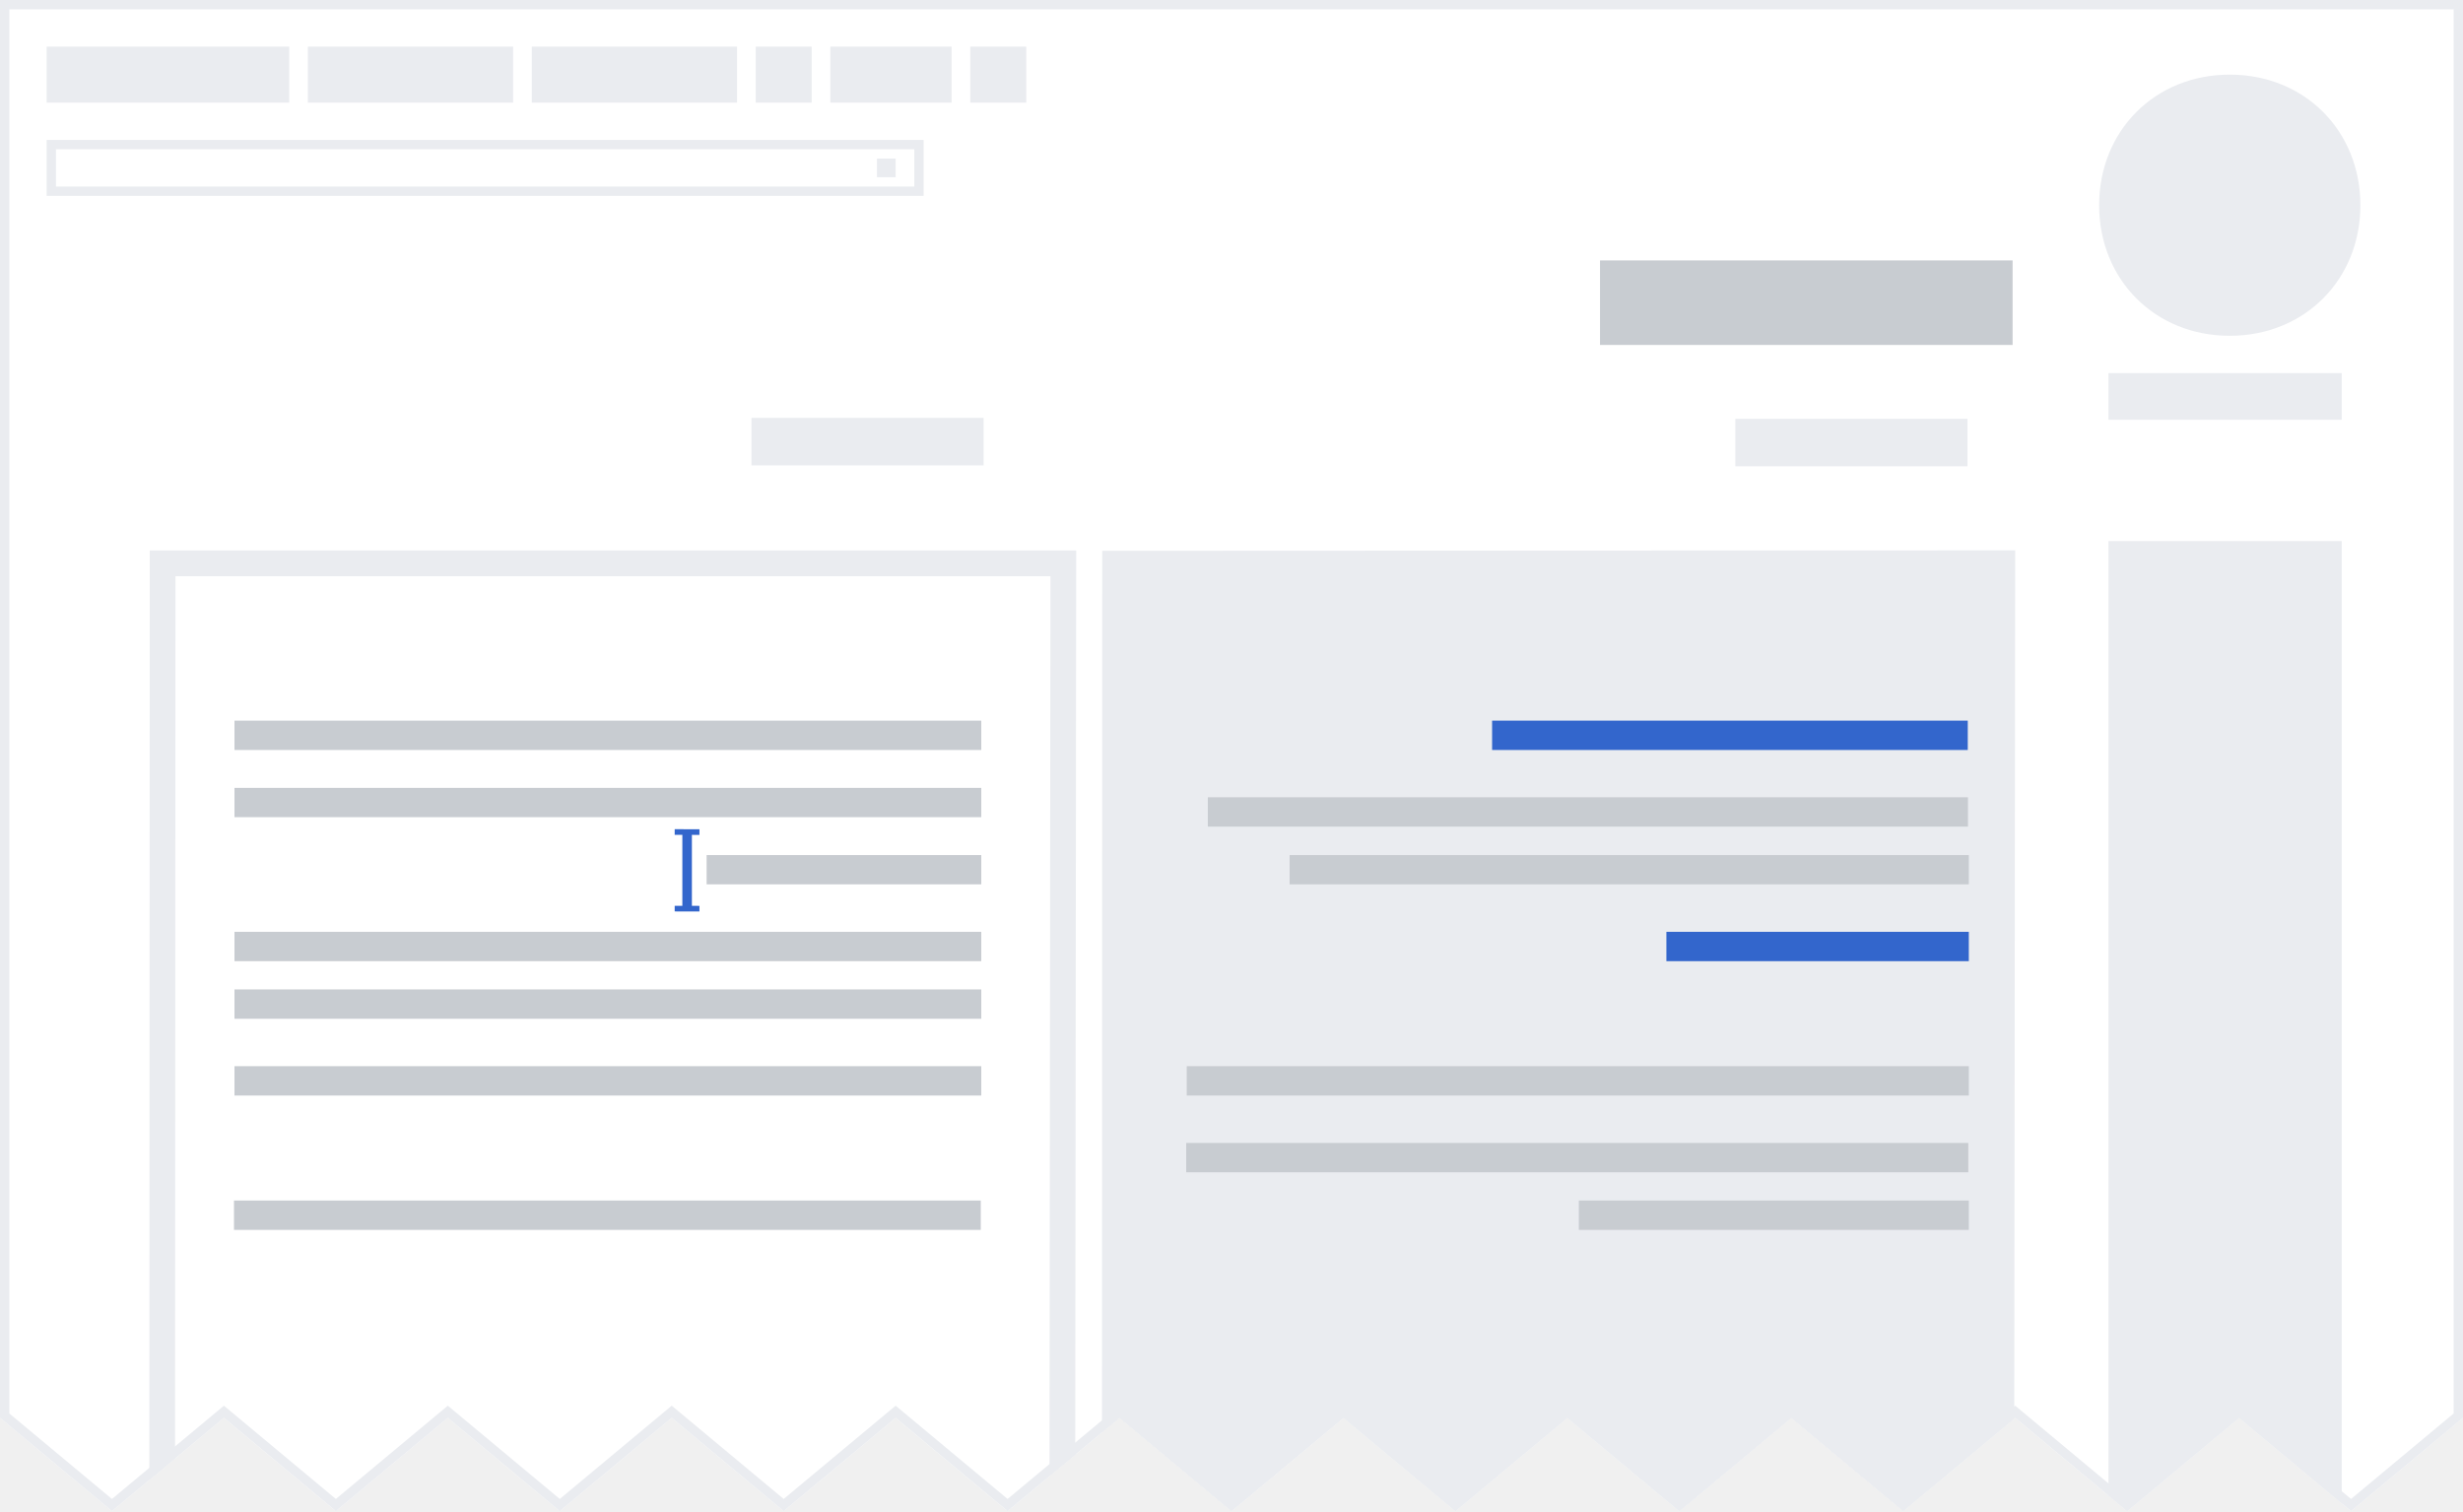
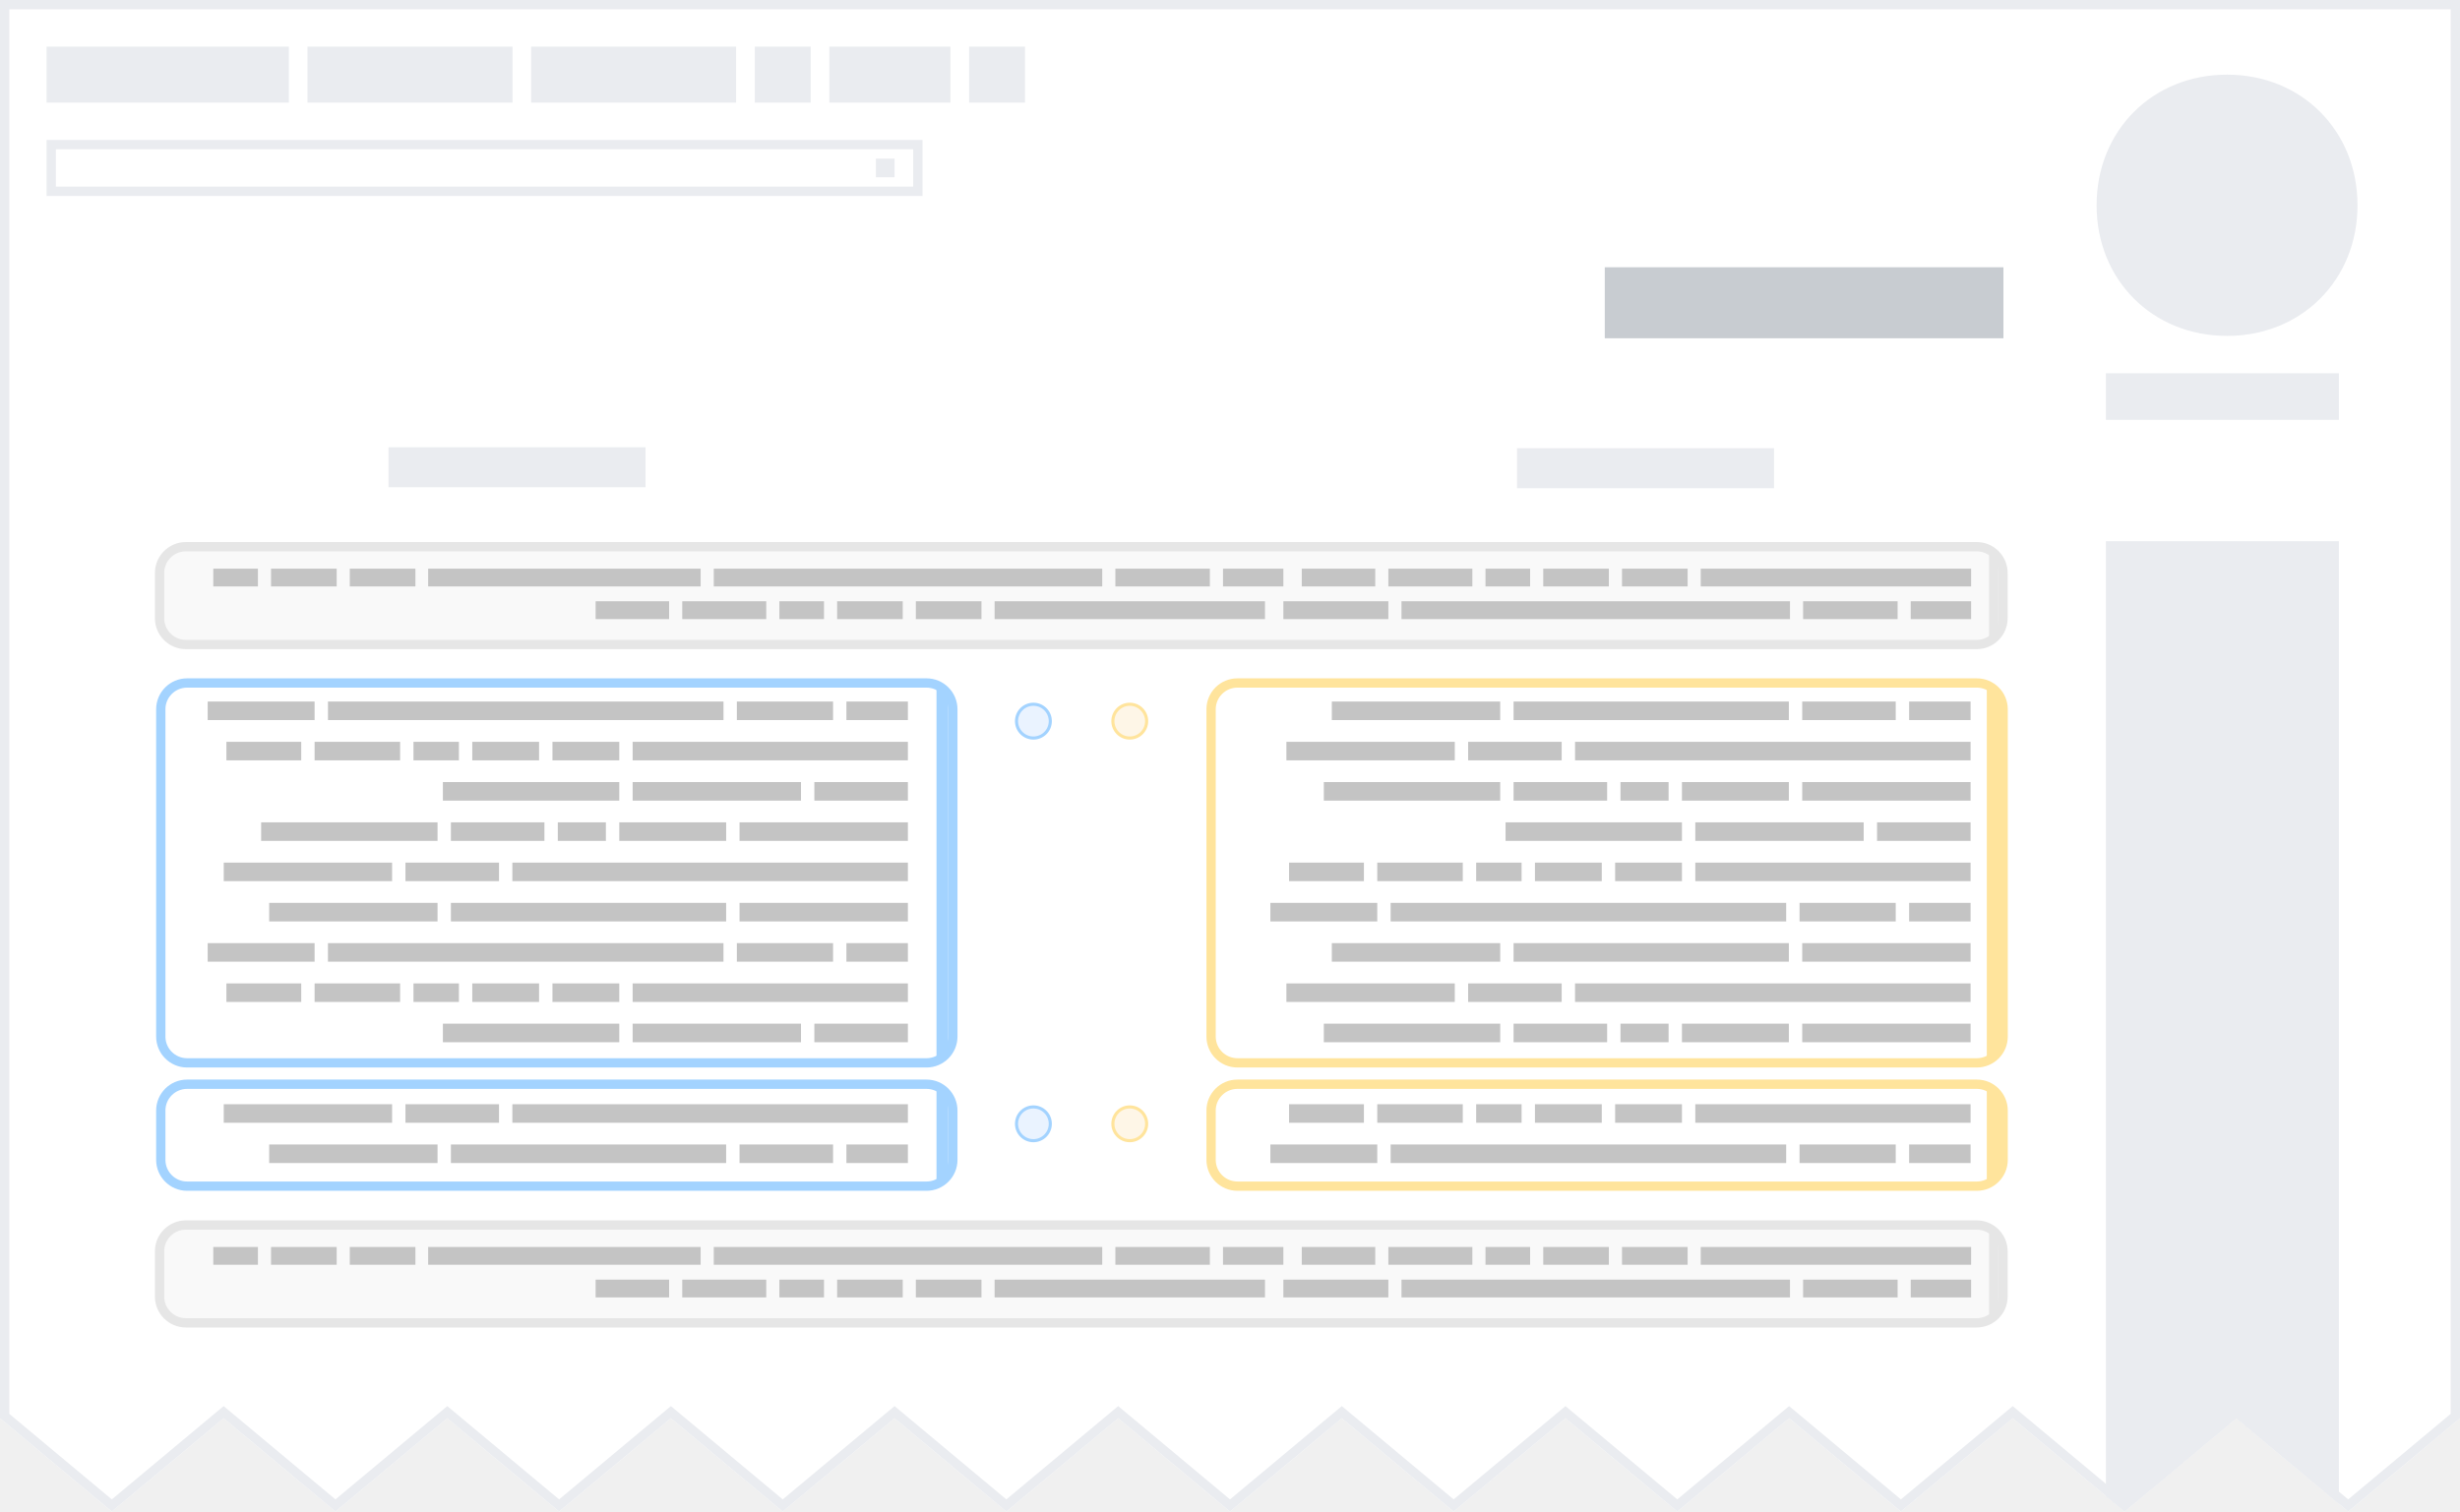
- <svg xmlns="http://www.w3.org/2000/svg" width="264" height="162" viewBox="0 0 264 162">
+ <svg xmlns="http://www.w3.org/2000/svg" viewBox="0 0 794 488" fill="none" height="488" width="794">
  <defs>
-     <clipPath id="jagged-edge">
-       <path d="M0 0v152l12 10 12-10 12 10 12-10 12 10 12-10 12 10 12-10 12 10 12-10 12 10 12-10 12 10 12-10 12 10 12-10 12 10 12-10 12 10 12-10 12 10 12-10V0z" />
+     <clipPath id="a">
+       <path d="M0 0v457.877L36.09 488l36.092-30.123L108.272 488l36.092-30.123L180.454 488l36.091-30.123L252.636 488l36.091-30.123L324.818 488l36.091-30.123L397 488l36.09-30.123L469.183 488l36.09-30.123L541.365 488l36.09-30.123L613.546 488l36.091-30.123L685.727 488l36.091-30.123L757.91 488 794 457.877V0z" />
    </clipPath>
  </defs>
-   <g fill="#eaecf0" clip-path="url(#jagged-edge)" transform="matrix(-1 0 0 1 264 0)">
-     <path id="background" fill="#fff" d="M0 0h264v162H0" />
-     <path id="logo" d="M11 22c0-8 6-14 14-14s14 6 14 14-6 14-14 14-14-6-14-14M38 45v-5H13v5h25" />
-     <path id="sidebar" d="M38 163V58H13v106h25" />
-     <path id="personal-tools" d="M233 5h26v6h-26V5zM209 5h22v6h-22zM185 5h22v6h-22zM162 5h13v6h-13zM177 5h6v6h-6zM154 5h6v6h-6z" />
-     <g id="search">
-       <path id="input" d="M258 16v4h-92v-4h92m1-1h-94v6h94v-6z" />
-       <path id="icon" d="M168 17h2v2h-2z" />
-     </g>
-     <path id="border" d="M0 0v162h264V0zm1 1h262v150.533l-11 9.166-12-10-12 10-12-10-12 10-12-10-12 10-12-10-12 10-12-10-12 10-12-10-12 10-12-10-12 10-12-10-12 10-12-10-12 10-12-10-12 10-11-9.167z" />
-     <path fill-rule="evenodd" stroke-width=".206" d="M48 59.002l97.857.045.028 104.224H48.112z" />
-     <path fill="none" fill-rule="evenodd" stroke="#eaecf0" stroke-width="2.757" d="M150.026 60.398h96.544l.05 102.873h-96.483z" />
-     <g stroke-linecap="round" stroke-width=".617">
-       <path fill="#36c" d="M53.082 77.26h50.985v3.147H53.082z" />
-       <path fill="#c8ccd1" d="M52.97 91.665h72.803v3.146H52.97z" />
-       <path fill="#36c" d="M52.97 99.896h32.415v3.146H52.97z" />
-       <path fill="#c8ccd1" d="M52.97 114.3h83.827v3.146H52.97zm.056 8.231h83.827v3.146H53.026zm-.056 6.173h41.8v3.147h-41.8zM158.82 77.26h80.047v3.147h-80.046zm0 22.636h80.047v3.146h-80.046zm0-15.433h80.047v3.146h-80.046zm0 7.202h29.441v3.146h-29.44zm0 22.635h80.047v3.146h-80.046zm0-8.231h80.047v3.146h-80.046zm.055 22.635h80.046v3.147h-80.046z" />
-       <path fill="#eaecf0" stroke="#eaecf0" stroke-width="1.214" d="M53.718 45.505h23.669v3.881H53.718zm105.46-.103h23.668v3.881h-23.668z" />
-       <path fill="#c8ccd1" stroke="#c8ccd1" stroke-width="2.158" d="M49.355 29h42.067v6.9H49.355z" />
-       <path fill="#c8ccd1" d="M53.061 85.474h81.475v3.147H53.061z" />
-     </g>
-     <g fill="none" fill-rule="evenodd" stroke="#36c">
-       <path stroke-width="1.023" d="M190.35 89.296v7.937" />
-       <path stroke-width=".603" d="M191.683 89.197l-2.654.006m2.654 8.207l-2.654.005" />
-     </g>
+   <g transform="matrix(-1 0 0 1 794 0)" clip-path="url(#a)">
+     <path d="M0 0h794v488H0" fill="#fff" />
+     <path d="M33.083 66.272c0-24.1 18.046-42.173 42.106-42.173 24.061 0 42.106 18.074 42.106 42.173 0 24.098-18.045 42.172-42.106 42.172-24.06 0-42.106-18.074-42.106-42.172zm81.205 69.284v-15.062h-75.19v15.062zm0 355.456V174.716h-75.19v319.309h75.19M700.765 15.062h78.197v18.074h-78.197zm-72.182 0h66.167v18.074h-66.167zm-72.181 0h66.166v18.074h-66.166zm-69.175 0h39.099v18.074h-39.099zm45.114 0h18.045v18.074h-18.045zm-69.174 0h18.045v18.074h-18.045zm312.788 33.135v12.05H499.258v-12.05zm3.007-3.012H496.25V63.26h282.712z" fill="#eaecf0" />
+     <path d="M505.273 51.21h6.015v6.025h-6.015z" fill="#eaecf0" />
+     <path d="M0 0v488h794V0zm3.008 3.012h787.984V456.47l-33.083 27.611-36.091-30.123-36.091 30.123-36.091-30.123-36.091 30.123-36.09-30.123-36.091 30.123-36.091-30.123-36.091 30.123-36.091-30.123L397 484.081l-36.091-30.123-36.091 30.123-36.091-30.123-36.091 30.123-36.091-30.123-36.09 30.123-36.091-30.123-36.091 30.123-36.091-30.123-36.091 30.123-33.083-27.614z" fill="#eaecf0" />
+     <path d="M222 145.31h81.751V157H222zm364.252-.31H668v11.69h-81.748z" fill="#eaecf0" stroke="#eaecf0" stroke-width="1.214" stroke-linecap="round" />
+     <path d="M148.439 87.358h126.52v20.785h-126.52z" fill="#c8ccd1" stroke="#c8ccd1" stroke-width="2.158" stroke-linecap="round" />
+     <circle r="5.451" cy="232.822" cx="429.353" fill="#fef6e7" stroke="#ffe49c" />
+     <circle r="5.451" cy="362.822" cx="429.353" fill="#fef6e7" stroke="#ffe49c" />
+     <circle r="5.451" cy="232.822" cx="460.451" fill="#eaf3ff" stroke="#a3d3ff" />
+     <circle r="5.451" cy="362.822" cx="460.451" fill="#eaf3ff" stroke="#a3d3ff" />
+     <rect rx="8.5" y="176.5" x="147.5" height="31.582" width="595" fill="#f9f9f9" stroke="#e6e6e6" stroke-width="3" />
+     <rect rx="8.5" y="395.5" x="147.5" height="31.582" width="595" fill="#f9f9f9" stroke="#e6e6e6" stroke-width="3" />
+     <rect rx="8.5" y="220.5" x="147.457" height="122.646" width="255.647" stroke="#ffe49c" stroke-width="3" />
+     <rect rx="8.5" y="350.043" x="147.457" height="32.91" width="255.647" stroke="#ffe49c" stroke-width="3" />
+     <rect rx="8.5" y="220.5" x="486.457" height="122.646" width="255.647" stroke="#a3d3ff" stroke-width="3" />
+     <rect rx="8.5" y="350.043" x="486.457" height="32.91" width="255.647" stroke="#a3d3ff" stroke-width="3" />
+     <path d="M149 179h3v27h-3zM149 398h3v27h-3z" fill="#e6e6e6" />
+     <path d="M148.93 222.531h3.803v118.804h-3.803zM148.93 351.721h3.803v29.262h-3.803z" fill="#ffe49c" />
+     <path d="M487.93 222.531h3.803v118.804h-3.803zM487.93 351.721h3.803v29.262h-3.803z" fill="#a3d3ff" />
+     <path d="M157.799 199.874h19.486v-5.75h-19.486zm221.976-10.538h19.486v-5.75h-19.486zm23.721 0h30.5v-5.75h-30.5zm164.366 0h87.943v-5.75h-87.943zm-129.629 0h125.39v-5.75h-125.39zm38.979 10.538h21.181v-5.75h-21.181zm25.416 0h21.181v-5.75h-21.181zm25.417 0h14.403v-5.75h-14.403zm18.641 0h27.111v-5.75h-27.111zm31.343 0h23.722v-5.75h-23.722zm-192.318 0h87.264v-5.75h-87.264zm274.208-10.538H681.1v-5.75h-21.181zm25.416 0h21.181v-5.75h-21.181zm25.417 0h14.403v-5.75h-14.403zm-461.453 0h21.181v-5.75h-21.181zm25.417 0h21.181v-5.75h-21.181zm25.417 0h14.403v-5.75h-14.403zm18.641 0h27.111v-5.75h-27.111zm31.343 0h23.722v-5.75h-23.722zM181.52 199.874h30.5v-5.75h-30.5zm164.367 0h33.889v-5.75h-33.889zm-129.629 0h125.39v-5.75h-125.39zm-58.459-10.538h87.264v-5.75h-87.264zM157.799 418.874h19.486v-5.75h-19.486zm221.976-10.538h19.486v-5.75h-19.486zm23.721 0h30.5v-5.75h-30.5zm164.366 0h87.943v-5.75h-87.943zm-129.629 0h125.39v-5.75h-125.39zm38.979 10.538h21.181v-5.75h-21.181zm25.416 0h21.181v-5.75h-21.181zm25.417 0h14.403v-5.75h-14.403zm18.641 0h27.111v-5.75h-27.111zm31.343 0h23.722v-5.75h-23.722zm-192.318 0h87.264v-5.75h-87.264zm274.208-10.538H681.1v-5.75h-21.181zm25.416 0h21.181v-5.75h-21.181zm25.417 0h14.403v-5.75h-14.403zm-461.453 0h21.181v-5.75h-21.181zm25.417 0h21.181v-5.75h-21.181zm25.417 0h14.403v-5.75h-14.403zm18.641 0h27.111v-5.75h-27.111zm31.343 0h23.722v-5.75h-23.722zM181.52 418.874h30.5v-5.75h-30.5zm164.367 0h33.889v-5.75h-33.889zm-129.629 0h125.39v-5.75h-125.39zm-58.459-10.538h87.264v-5.75h-87.264zM255.441 336.49h15.527v-6h-15.527zm54.344 0h56.931v-6h-56.931zm0-26h54.343v-6h-54.343zm14.664 13h54.343v-6h-54.343zm-166.48 13h54.343v-6h-54.343zm0-26h54.343v-6h-54.343zm131.976 13h30.191v-6h-30.191zm-73.32 13h34.504v-6h-34.504zm58.656 0h30.191v-6h-30.191zm-117.312-13h127.664v-6H157.969zm58.656-13h88.847v-6h-88.847zm-58.657-13h19.84v-6h-19.84zm97.474-39h15.527v-6h-15.527zm-97.474-26h19.84v-6h-19.84zm93.161 52h21.565v-6h-21.565zm25.879 0h21.565v-6h-21.565zm25.876 0h14.664v-6h-14.664zm18.978 0h27.603v-6h-27.603zm-70.733-13h56.931v-6h-56.931zm58.657-13h56.931v-6h-56.931zm-117.313 13h54.343v-6h-54.343zm117.313-39h54.343v-6h-54.343zm14.664 13h54.343v-6H324.45zm-166.482 13h54.343v-6h-54.343zm0 13h30.191v-6h-30.191zm24.154-39h30.191v-6h-30.191zm107.823 13h30.191v-6h-30.191zm-73.32 13h34.504v-6h-34.504zm58.656 0h30.191v-6h-30.191zm78.497 26h24.153v-6h-24.153zm-171.656 13h31.053v-6h-31.053zm167.343 0h34.504v-6h-34.504zm-131.978 0h127.664v-6H217.487zm-59.519-52h127.664v-6H157.968zm0 39h88.847v-6h-88.847zm58.657-52h88.847v-6h-88.847zM157.969 375.49h19.84v-6h-19.84zm93.161-13h21.565v-6H251.13zm25.878 0h21.565v-6h-21.565zm25.876 0h14.664v-6h-14.664zm18.979 0h27.603v-6h-27.603zm31.915 0h24.153v-6h-24.153zm-171.656 13h31.053v-6h-31.053zm167.344 0h34.504v-6h-34.504zm-131.979 0h127.664v-6H217.487zm-59.518-13h88.847v-6h-88.847zM500.963 226.49h19.84v6h-19.84zm93.16 13h21.565v6h-21.565zm25.879 0h21.565v6h-21.565zm25.876 0h14.664v6h-14.664zm18.978 0h27.603v6h-27.603zm-70.733 13h56.931v6h-56.931zm4.313 13h15.527v6h-15.527zm54.345 0h56.931v6h-56.931zm-151.818 0h54.343v6h-54.343zm58.656 0h34.504v6h-34.504zm58.656 0h30.191v6h-30.191zm-82.809-13h54.343v6h-54.343zm117.314 39h54.343v6H652.78zm14.664-13h54.343v6h-54.343zm-166.481-26h30.191v6h-30.191zm0 39h54.343v6h-54.343zm131.976-13h30.191v6h-30.191zm63.833-39h24.153v6h-24.153zm-171.657-13h31.053v6h-31.053zm167.345 0h34.504v6H692.46zm-131.979 0h127.664v6H560.481zm-59.518 52h127.664v6H500.963zm0 26h19.84v6h-19.84zm93.16 13h21.565v6h-21.565zm25.879 0h21.565v6h-21.565zm25.877 0h14.664v6h-14.664zm18.978 0h27.603v6h-27.603zm-70.734 13h56.931v6h-56.931zm-58.656 0h54.343v6h-54.343zm-34.504 0h30.191v6h-30.191zm195.808-13h24.153v6h-24.153zm-171.656-13h31.053v6h-31.053zm167.344 0h34.504v6h-34.504zm-131.977 0h127.664v6H560.482zm-59.519 13h88.847v6h-88.847zm0-78h88.847v6h-88.847zm58.657 52h88.847v6H559.62zM500.963 369.49h19.84v6h-19.84zm151.817 0h54.343v6H652.78zm14.664-13h54.343v6h-54.343zm-142.329 13h30.191v6h-30.191zm107.824-13h30.191v6h-30.191zm-131.976 0h127.664v6H500.963zm58.657 13h88.847v6H559.62z" fill="#c4c4c4" />
  </g>
</svg>
